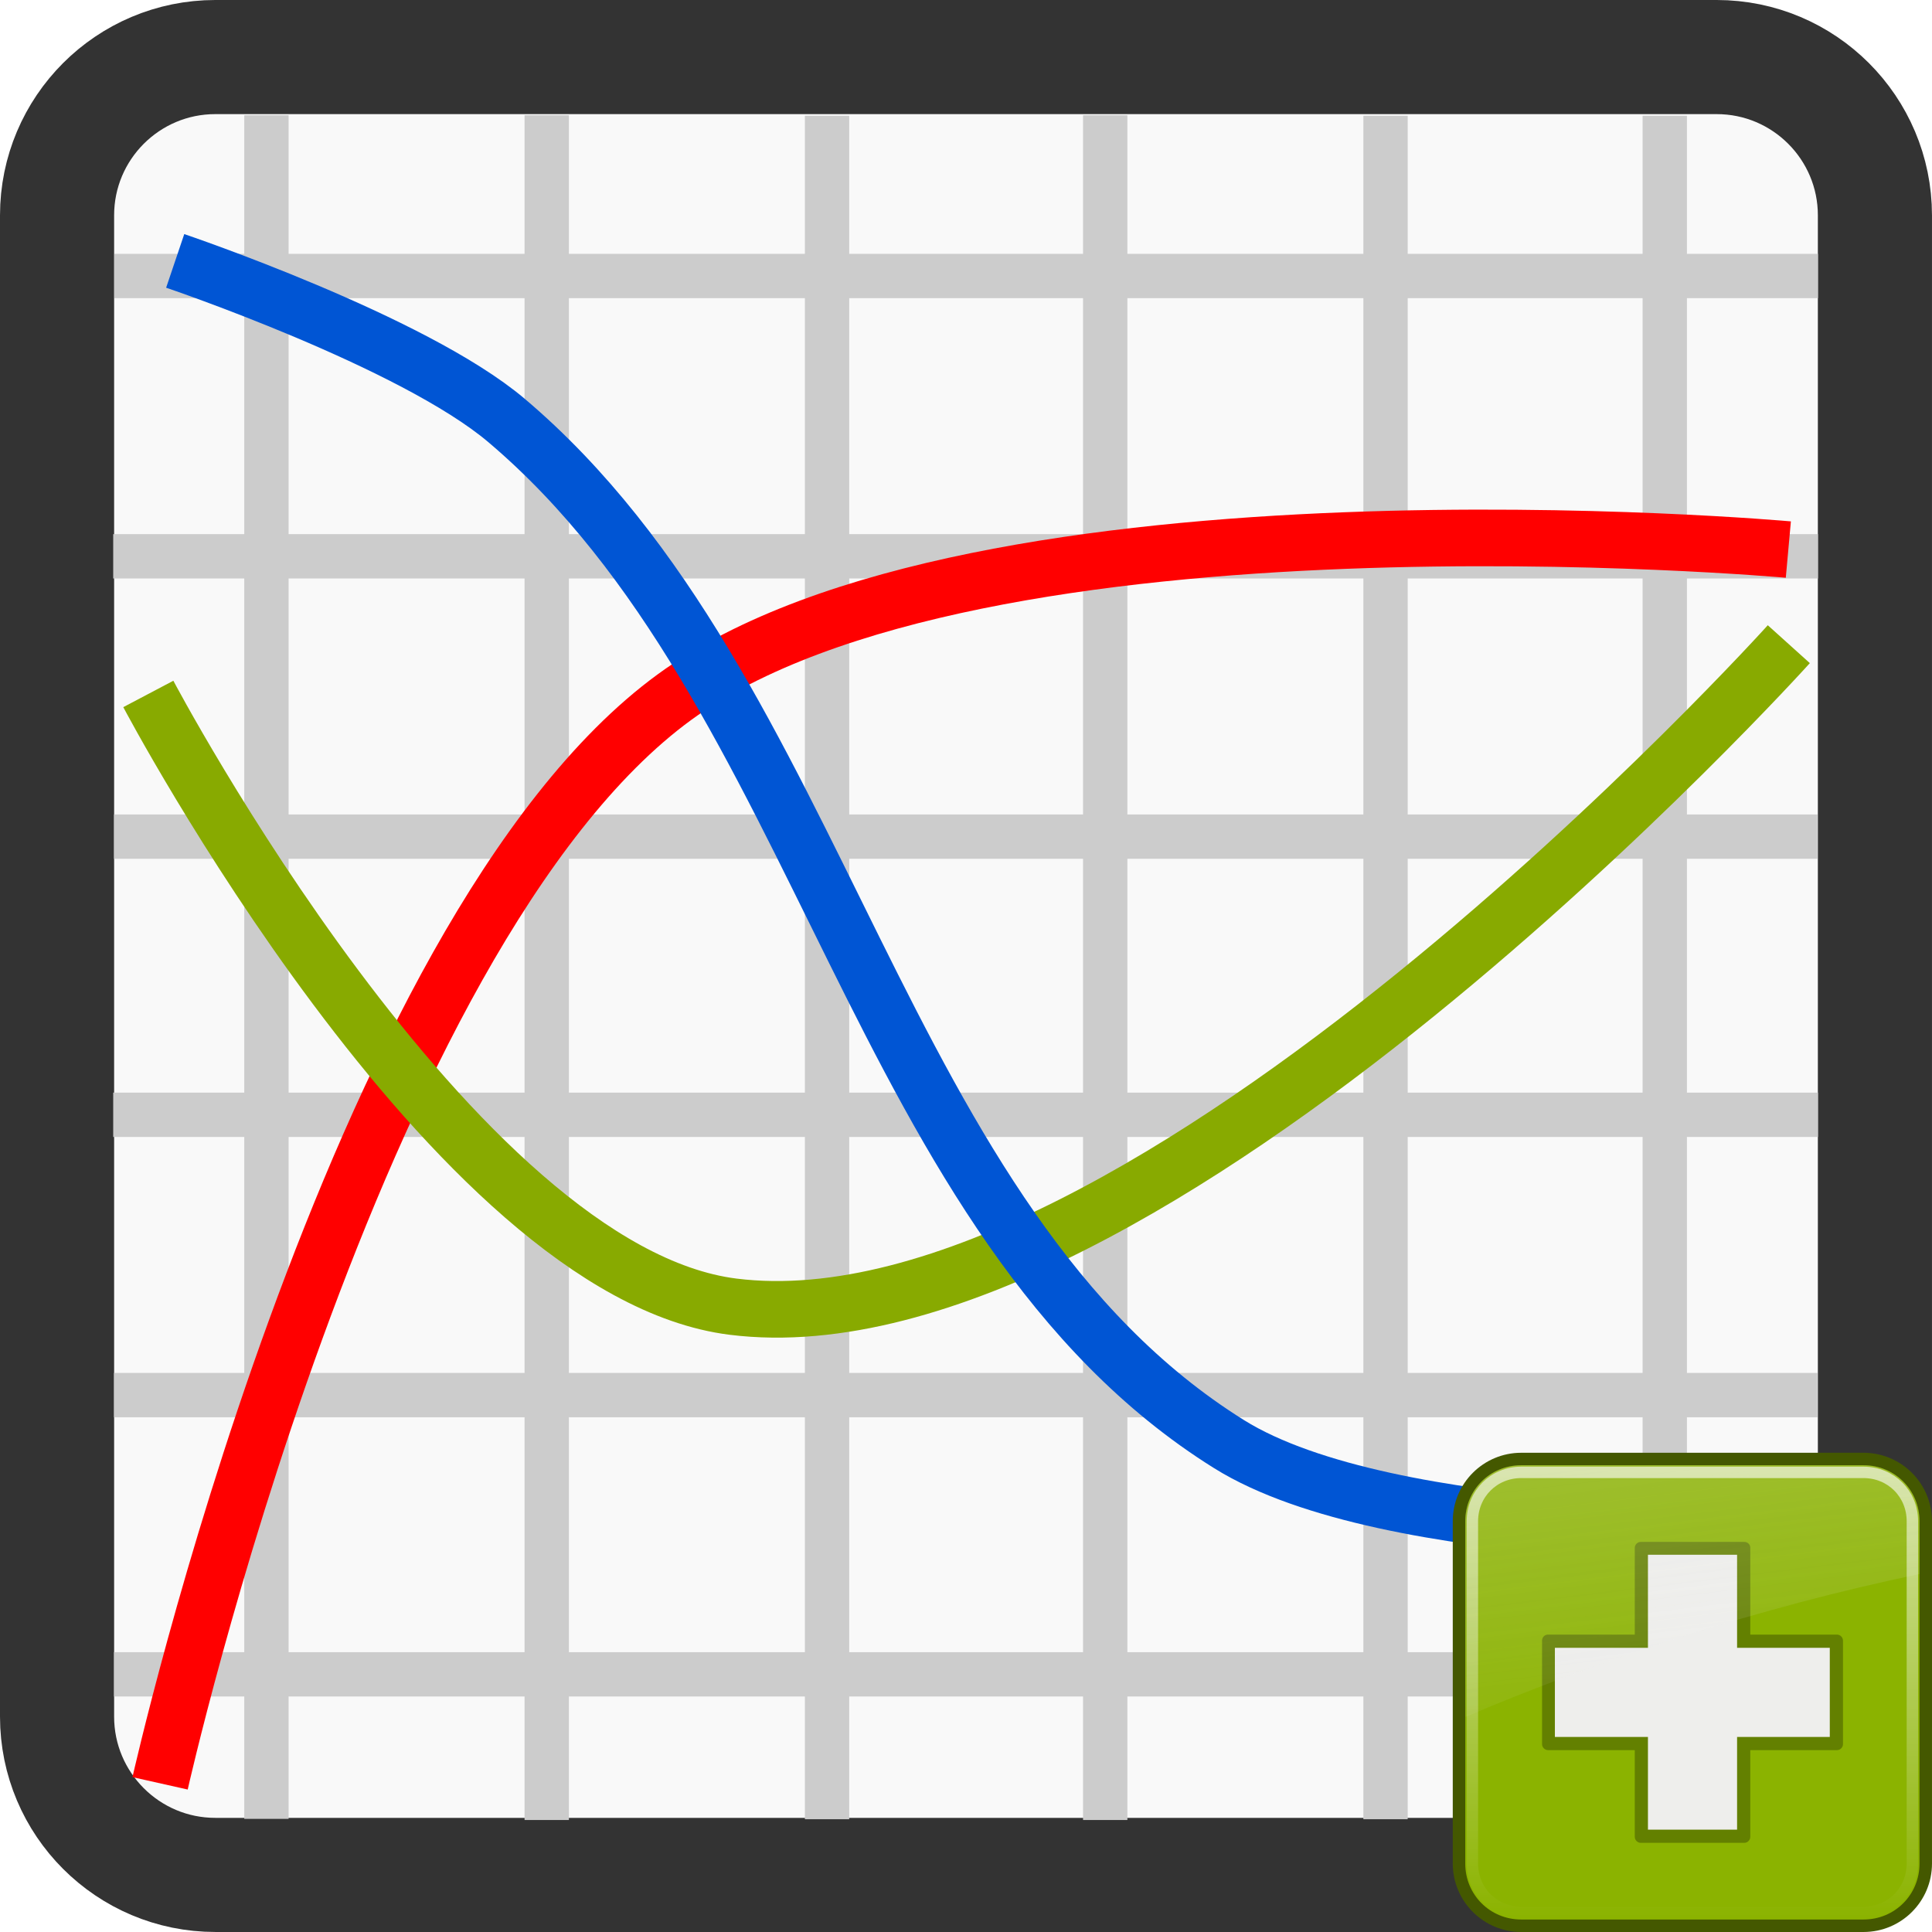
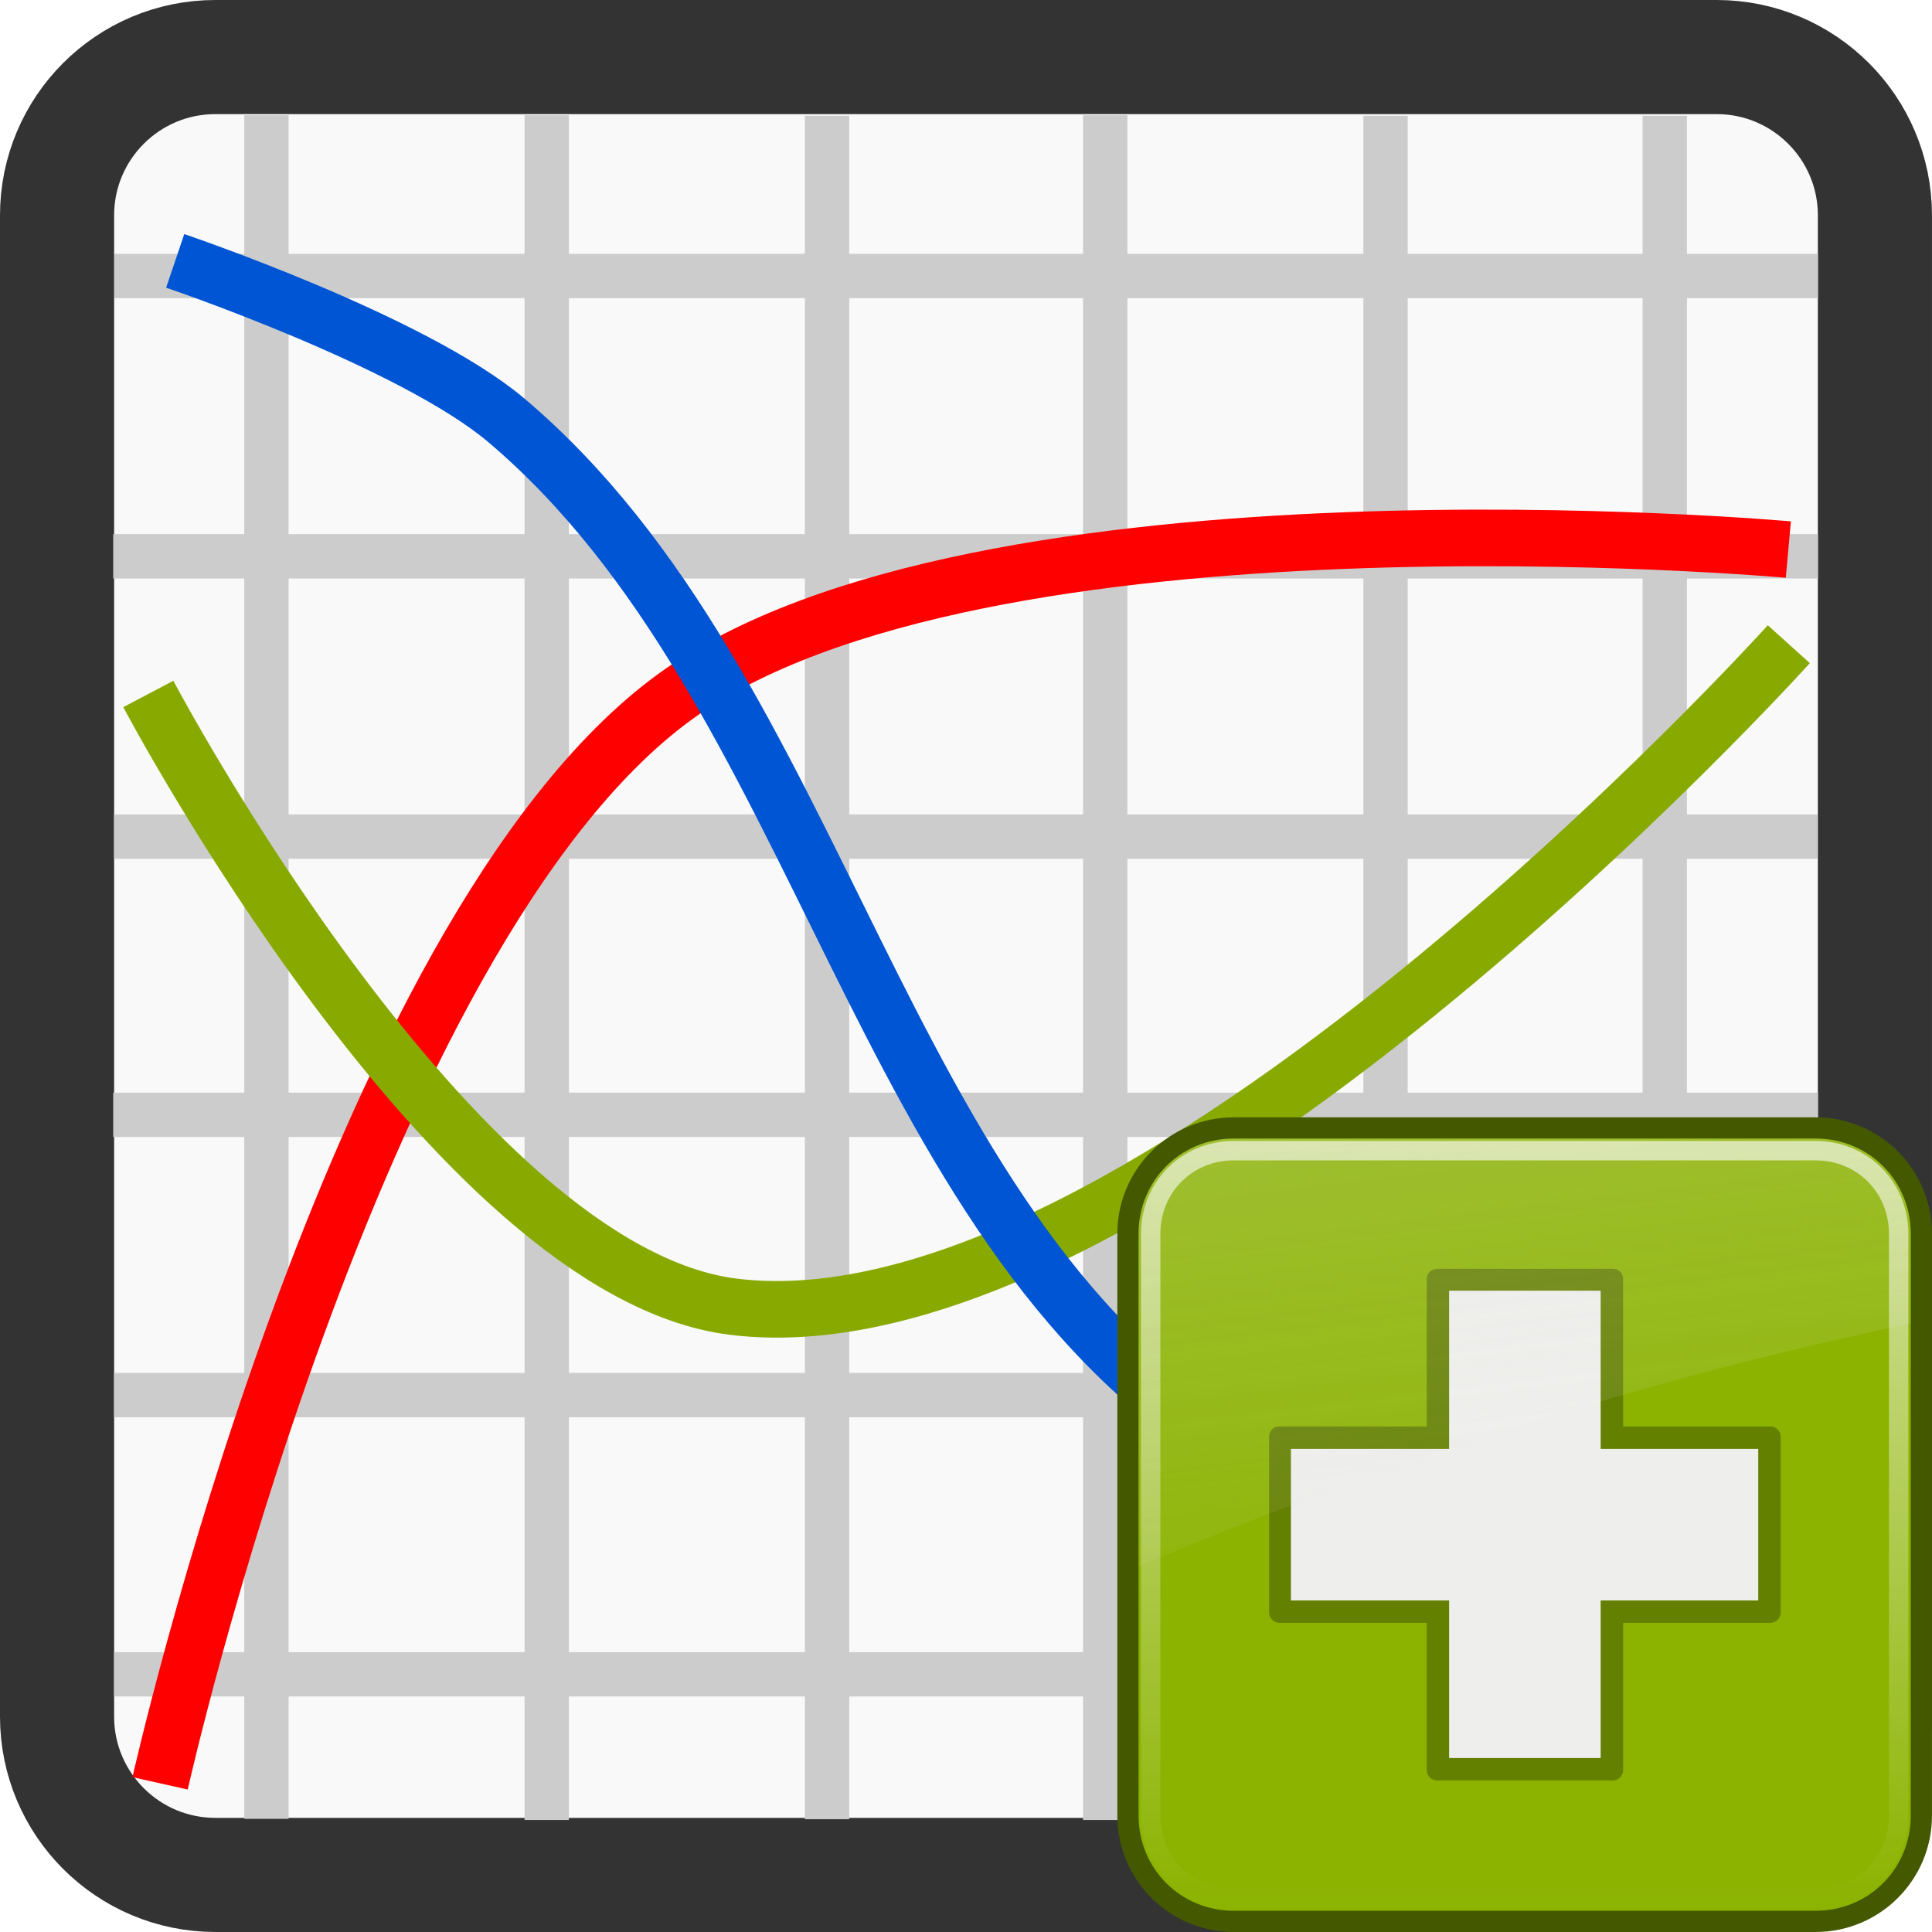
<svg xmlns="http://www.w3.org/2000/svg" width="512" height="512" viewBox="0 0 135.467 135.467" version="1.1" id="svg824">
  <defs id="defs818">
    <radialGradient id="radialGradient2666" gradientUnits="userSpaceOnUse" cy="45.941" cx="24.377" gradientTransform="matrix(1,0,0,0.14554,0,39.255)" r="23.077">
      <stop id="stop3478" stop-color="#2e3436" offset="0" />
      <stop id="stop3480" stop-color="#2e3436" stop-opacity="0" offset="1" />
    </radialGradient>
    <linearGradient id="linearGradient2904" gradientUnits="userSpaceOnUse" x2="0" y1="4.219" y2="43.781">
      <stop id="stop3435" stop-color="#ffffff" stop-opacity=".8" offset="0" />
      <stop id="stop3437" stop-color="#ffffff" stop-opacity="0" offset="1" />
    </linearGradient>
    <linearGradient id="linearGradient2906" y2="33.906" gradientUnits="userSpaceOnUse" x2="15.298" gradientTransform="translate(0.70639,-1.5)" y1="-58.012" x1="4.094">
      <stop id="stop3458" stop-color="#eeeeec" offset="0" />
      <stop id="stop3460" stop-color="#eeeeec" stop-opacity="0" offset="1" />
    </linearGradient>
  </defs>
  <g id="layer1" transform="translate(0,-161.5333)">
    <g id="g1536">
      <rect ry="11.1" y="165.534" x="4.001" height="127.464" width="127.464" id="rect828" style="fill:#f9f9f9;fill-opacity:1;fill-rule:nonzero;stroke:#333333;stroke-width:8.002;stroke-linecap:round;stroke-linejoin:round;stroke-miterlimit:4;stroke-dasharray:none;stroke-opacity:1;paint-order:normal" />
      <g style="stroke:#cccccc" id="g1406">
        <path style="fill:#999999;stroke:#cccccc;stroke-width:3.108;stroke-linecap:butt;stroke-linejoin:miter;stroke-miterlimit:4;stroke-dasharray:none;stroke-opacity:1" d="M 8.016,180.886 H 127.472" id="path1373" />
        <path id="path1375" d="M 7.938,200.54 H 127.472" style="fill:#999999;stroke:#cccccc;stroke-width:3.109;stroke-linecap:butt;stroke-linejoin:miter;stroke-miterlimit:4;stroke-dasharray:none;stroke-opacity:1" />
        <path style="fill:#999999;stroke:#cccccc;stroke-width:3.108;stroke-linecap:butt;stroke-linejoin:miter;stroke-miterlimit:4;stroke-dasharray:none;stroke-opacity:1" d="M 7.994,220.195 H 127.435" id="path1377" />
        <path style="fill:#999999;stroke:#cccccc;stroke-width:3.109;stroke-linecap:butt;stroke-linejoin:miter;stroke-miterlimit:4;stroke-dasharray:none;stroke-opacity:1" d="M 7.938,239.699 H 127.472" id="path1392" />
        <path id="path1394" d="M 7.994,259.354 H 127.435" style="fill:#999999;stroke:#cccccc;stroke-width:3.108;stroke-linecap:butt;stroke-linejoin:miter;stroke-miterlimit:4;stroke-dasharray:none;stroke-opacity:1" />
        <path style="fill:#999999;stroke:#cccccc;stroke-width:3.108;stroke-linecap:butt;stroke-linejoin:miter;stroke-miterlimit:4;stroke-dasharray:none;stroke-opacity:1" d="M 7.994,278.933 H 127.435" id="path1398" />
      </g>
      <g style="fill:#cccccc;stroke:#cccccc" transform="rotate(-90,67.4404,229.6447)" id="g1420">
        <path id="path1408" d="M 8.016,180.886 H 127.472" style="fill:#cccccc;stroke:#cccccc;stroke-width:3.108;stroke-linecap:butt;stroke-linejoin:miter;stroke-miterlimit:4;stroke-dasharray:none;stroke-opacity:1" />
        <path style="fill:#cccccc;stroke:#cccccc;stroke-width:3.109;stroke-linecap:butt;stroke-linejoin:miter;stroke-miterlimit:4;stroke-dasharray:none;stroke-opacity:1" d="M 7.938,200.54 H 127.472" id="path1410" />
        <path id="path1412" d="M 7.994,220.195 H 127.435" style="fill:#cccccc;stroke:#cccccc;stroke-width:3.108;stroke-linecap:butt;stroke-linejoin:miter;stroke-miterlimit:4;stroke-dasharray:none;stroke-opacity:1" />
        <path id="path1414" d="M 7.938,239.699 H 127.472" style="fill:#cccccc;stroke:#cccccc;stroke-width:3.109;stroke-linecap:butt;stroke-linejoin:miter;stroke-miterlimit:4;stroke-dasharray:none;stroke-opacity:1" />
        <path style="fill:#cccccc;stroke:#cccccc;stroke-width:3.108;stroke-linecap:butt;stroke-linejoin:miter;stroke-miterlimit:4;stroke-dasharray:none;stroke-opacity:1" d="M 7.994,259.354 H 127.435" id="path1416" />
        <path id="path1418" d="M 7.994,278.933 H 127.435" style="fill:#cccccc;stroke:#cccccc;stroke-width:3.108;stroke-linecap:butt;stroke-linejoin:miter;stroke-miterlimit:4;stroke-dasharray:none;stroke-opacity:1" />
      </g>
      <path id="path1422" d="m 11.225,286.576 c 0,0 13.38,-59.619 36.081,-76.172 C 68.522,194.936 125.394,200.068 125.394,200.068" style="fill:none;stroke:#ff0000;stroke-width:3.969;stroke-linecap:butt;stroke-linejoin:miter;stroke-miterlimit:4;stroke-dasharray:none;stroke-opacity:1" />
      <path id="path1424" d="m 10.4,210.191 c 0,0 21.36,40.512 41.005,42.964 28.906,3.607 74.022,-46.453 74.022,-46.453" style="fill:none;stroke:#88aa00;stroke-width:3.969;stroke-linecap:butt;stroke-linejoin:miter;stroke-miterlimit:4;stroke-dasharray:none;stroke-opacity:1" />
      <path id="path1426" d="m 12.284,179.827 c 0,0 16.672,5.635 23.232,11.188 22.352,18.922 25.821,56.268 50.662,71.778 11.232,7.012 39.215,6.331 39.215,6.331" style="fill:none;stroke:#0055d4;stroke-width:3.969;stroke-linecap:butt;stroke-linejoin:miter;stroke-miterlimit:4;stroke-dasharray:none;stroke-opacity:1" />
    </g>
-     <g transform="matrix(0.8000496,0,0,0.8000496,99.46443,262.1978)" id="layer1-3">
+     <g transform="matrix(1.360043,0,0,1.360043,74.26472,237.8381)" id="layer1-3">
      <g id="g2896" transform="translate(-0.70639)">
        <rect style="fill:#445800" id="rect2653" rx="6" height="42" width="42" y="1.5" x="3.706" />
        <path style="fill:#8bb300" id="path2659" d="M 9,4.094 C 6.261,4.094 4.094,6.261 4.094,9 v 30 c 0,2.739 2.167,4.906 4.906,4.906 h 30 c 2.739,0 4.906,-2.167 4.906,-4.906 V 9 c 0,-2.739 -2.167,-4.906 -4.906,-4.906 h -30 z" transform="translate(0.70639,-1.5)" />
        <path style="fill:#638000" id="path3070" d="m 20.188,9.312 c -0.141,-0.002 -0.276,0.057 -0.375,0.156 -0.099,0.099 -0.158,0.234 -0.156,0.375 v 7.594 h -7.594 c -0.019,-9.88e-4 -0.044,-9.88e-4 -0.062,0 -0.271,0.026 -0.473,0.259 -0.469,0.531 v 9.062 c -0.002,0.141 0.057,0.276 0.156,0.375 0.099,0.099 0.234,0.158 0.375,0.156 h 7.594 v 7.594 c -0.002,0.141 0.057,0.276 0.156,0.375 0.099,0.099 0.234,0.158 0.375,0.156 h 9.062 c 0.141,0.002 0.276,-0.057 0.375,-0.156 0.099,-0.099 0.158,-0.234 0.156,-0.375 v -7.594 h 7.594 c 0.141,0.002 0.276,-0.057 0.375,-0.156 0.099,-0.099 0.158,-0.234 0.156,-0.375 v -9.062 c 0.002,-0.141 -0.057,-0.276 -0.156,-0.375 -0.099,-0.099 -0.234,-0.158 -0.375,-0.156 h -7.594 v -7.594 c 9.87e-4,-0.019 9.88e-4,-0.044 0,-0.062 -0.026,-0.273 -0.258,-0.475 -0.531,-0.47 h -9.062 z" />
        <path style="fill:#eeeeec" id="path3644" d="m 20.812,10.438 v 8.156 h -8.156 v 7.812 h 8.156 v 8.125 h 7.812 v -8.125 h 8.125 v -7.812 h -8.125 V 10.438 Z" />
        <path style="opacity:0.8;fill:none;stroke:url(#linearGradient2904);stroke-linecap:round;stroke-dashoffset:30" id="path3431" d="M 9,4.719 C 6.594,4.719 4.719,6.594 4.719,9 v 30 c 0,2.406 1.876,4.281 4.281,4.281 h 30 c 2.406,0 4.281,-1.876 4.281,-4.281 V 9 c 0,-2.406 -1.875,-4.281 -4.281,-4.281 h -30 z" transform="translate(0.70639,-1.5)" />
        <path style="opacity:0.6;fill:url(#linearGradient2906)" id="path3451" d="M 9.706,2.594 C 6.967,2.594 4.8,4.761 4.8,7.5 v 17.156 c 12.085,-5.133 25.681,-9.569 39.813,-12.531 V 7.5 c 0,-2.739 -2.167,-4.906 -4.906,-4.906 h -30 z" />
      </g>
    </g>
  </g>
</svg>
